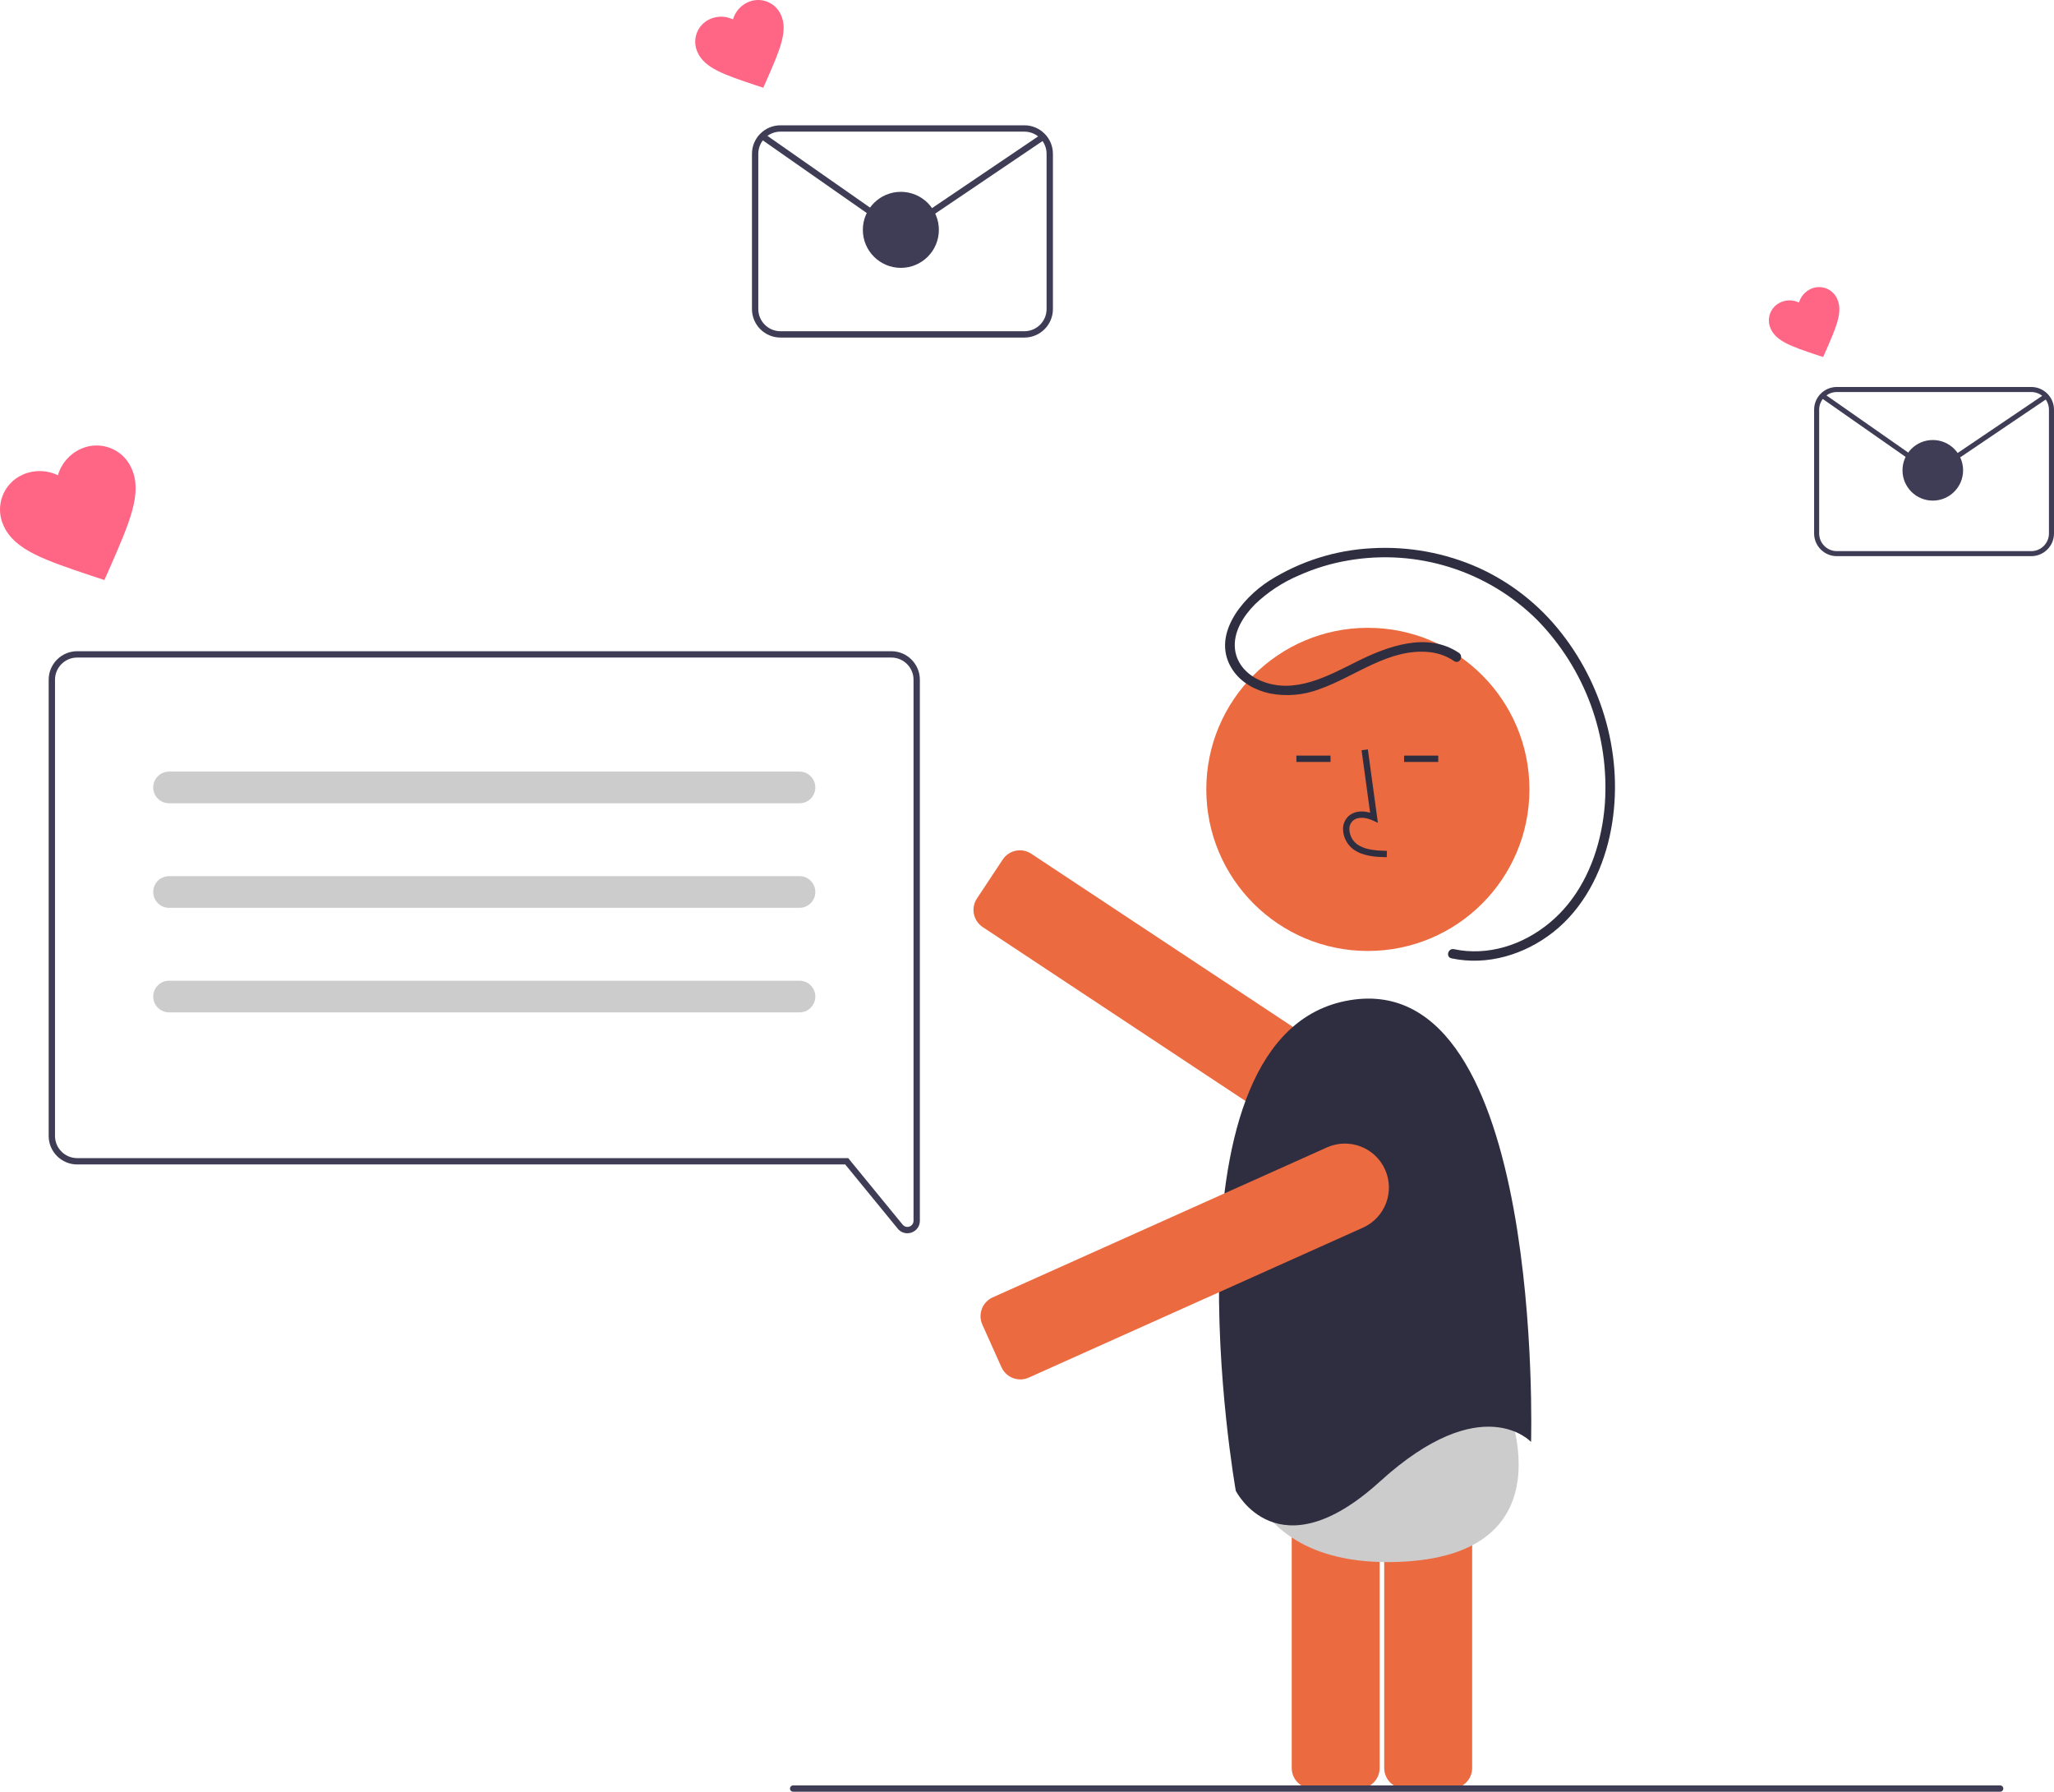
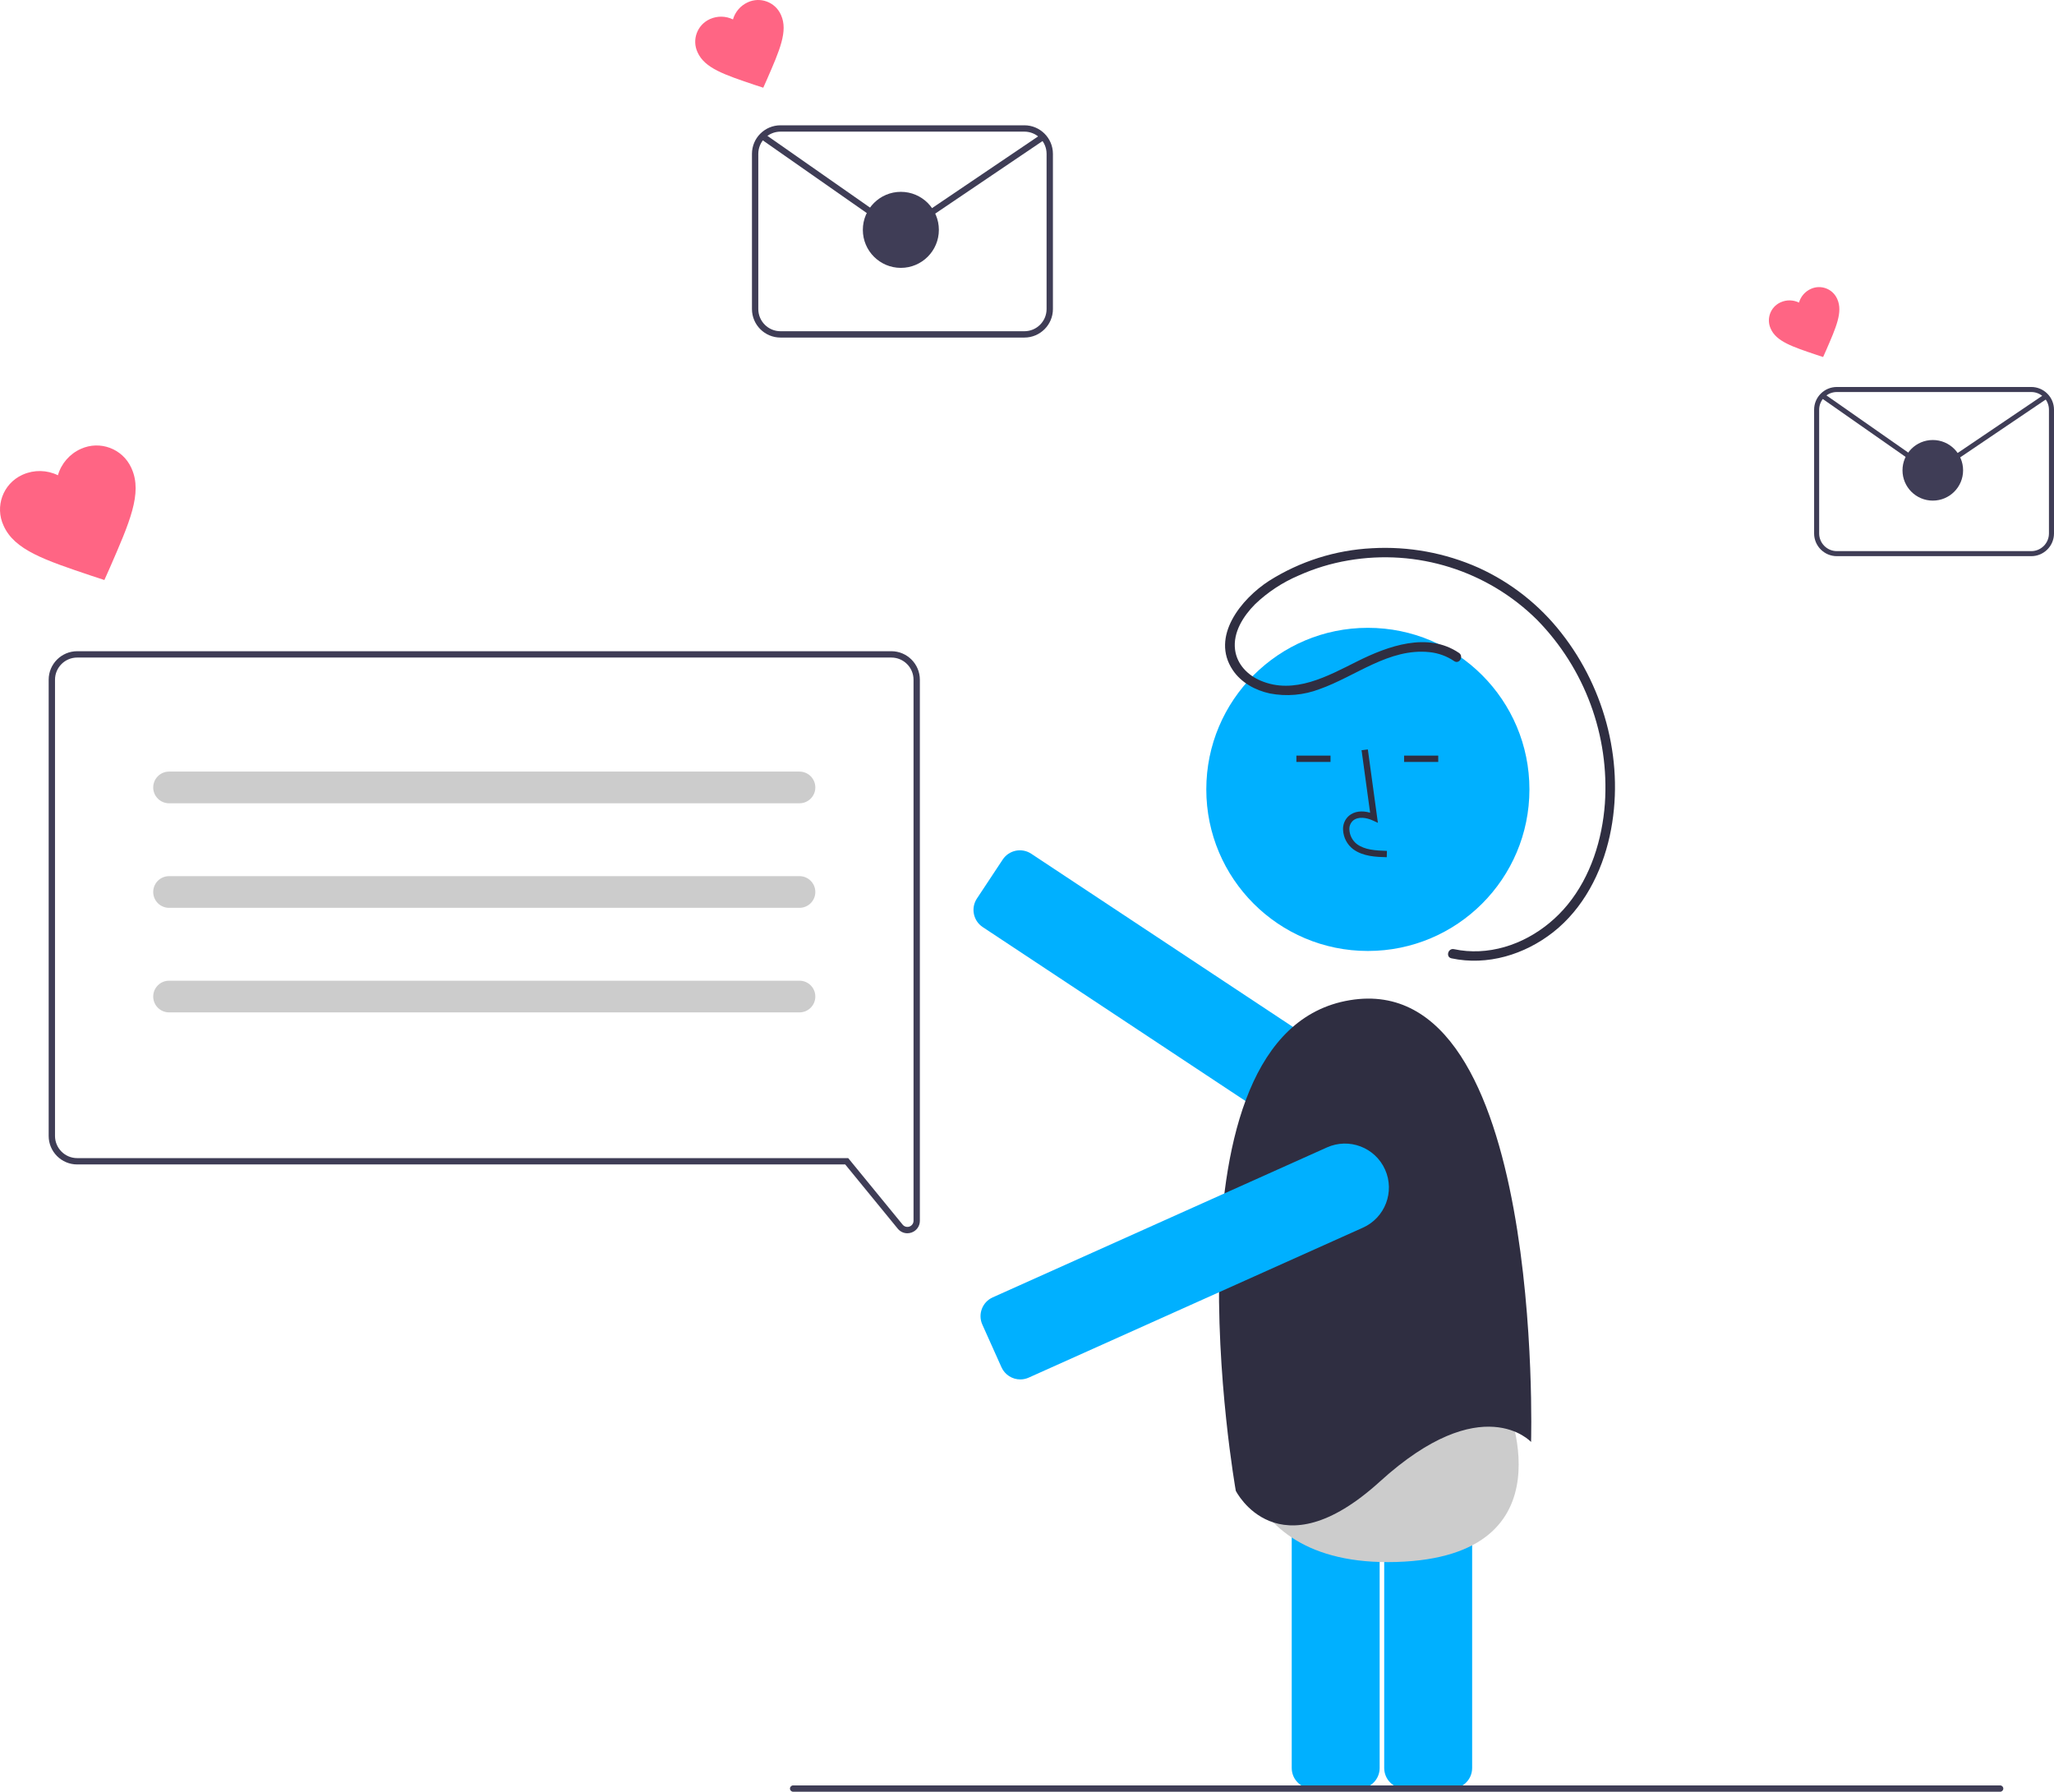
- <svg xmlns="http://www.w3.org/2000/svg" data-name="Layer 1" width="648.363" height="565.551" viewBox="0 0 648.363 565.551">
-   <path d="M734.013,731.785H719.254a6.507,6.507,0,0,1-6.5-6.5V602.271a6.507,6.507,0,0,1,6.5-6.5h14.76a6.507,6.507,0,0,1,6.5,6.5V725.285A6.507,6.507,0,0,1,734.013,731.785Z" transform="translate(-275.8183 -167.2246)" fill="#ec6a3f" />
-   <path d="M704.821,731.785H690.062a6.507,6.507,0,0,1-6.5-6.5V602.271a6.507,6.507,0,0,1,6.5-6.5h14.76a6.507,6.507,0,0,1,6.5,6.5V725.285A6.507,6.507,0,0,1,704.821,731.785Z" transform="translate(-275.8183 -167.2246)" fill="#ec6a3f" />
+ <svg xmlns="http://www.w3.org/2000/svg" id="ac33626a-2938-499a-b032-3bfb81d32eb1" data-name="Layer 1" width="648.363" height="565.551" viewBox="0 0 648.363 565.551">
+   <path d="M734.013,731.785H719.254a6.507,6.507,0,0,1-6.5-6.5V602.271a6.507,6.507,0,0,1,6.5-6.5h14.76a6.507,6.507,0,0,1,6.5,6.5V725.285A6.507,6.507,0,0,1,734.013,731.785Z" transform="translate(-275.8183 -167.2246)" fill="#00b0ff" />
+   <path d="M704.821,731.785H690.062a6.507,6.507,0,0,1-6.5-6.5V602.271a6.507,6.507,0,0,1,6.5-6.5h14.76a6.507,6.507,0,0,1,6.5,6.5V725.285A6.507,6.507,0,0,1,704.821,731.785Z" transform="translate(-275.8183 -167.2246)" fill="#00b0ff" />
  <path d="M665.896,611.808s-5.576,50.144,50.719,48.441,34.393-50.975,34.393-50.975-11.765-9.245-41.503-.304S665.896,611.808,665.896,611.808Z" transform="translate(-275.8183 -167.2246)" fill="#ccc" />
-   <path d="M690.088,525.971a13.8,13.8,0,0,1-7.639-2.301l-96.428-63.82a6.507,6.507,0,0,1-1.833-9.008l8.146-12.308a6.5,6.5,0,0,1,9.008-1.833l96.428,63.82a13.877,13.877,0,0,1-7.682,25.45Z" transform="translate(-275.8183 -167.2246)" fill="#ec6a3f" />
-   <circle cx="431.778" cy="249.167" r="51" fill="#ec6a3f" />
+   <path d="M690.088,525.971a13.8,13.8,0,0,1-7.639-2.301l-96.428-63.82a6.507,6.507,0,0,1-1.833-9.008l8.146-12.308a6.5,6.5,0,0,1,9.008-1.833l96.428,63.82a13.877,13.877,0,0,1-7.682,25.45Z" transform="translate(-275.8183 -167.2246)" fill="#00b0ff" />
+   <circle cx="431.778" cy="249.167" r="51" fill="#00b0ff" />
  <path d="M713.559,437.801c-3.306-.092-7.42-.207-10.59-2.522a8.133,8.133,0,0,1-3.2-6.073,5.471,5.471,0,0,1,1.86-4.493c1.656-1.399,4.073-1.727,6.678-.961l-2.699-19.726,1.981-.271,3.173,23.19-1.655-.759c-1.918-.88-4.552-1.328-6.188.055a3.515,3.515,0,0,0-1.153,2.896,6.147,6.147,0,0,0,2.381,4.528c2.467,1.802,5.746,2.034,9.466,2.138Z" transform="translate(-275.8183 -167.2246)" fill="#2f2e41" />
  <rect x="409.219" y="238.503" width="10.772" height="2" fill="#2f2e41" />
  <rect x="443.219" y="238.503" width="10.772" height="2" fill="#2f2e41" />
  <path d="M759.113,622.372s4.403-149.715-57.244-139.44-35.961,154.852-35.961,154.852,13.21,26.42,45.502-2.936S759.113,622.372,759.113,622.372Z" transform="translate(-275.8183 -167.2246)" fill="#2f2e41" />
-   <path d="M597.884,602.63a6.51,6.51,0,0,1-5.941-3.839l-6.041-13.467a6.499,6.499,0,0,1,3.27-8.591l105.505-47.33a13.879,13.879,0,1,1,11.362,25.327L600.535,602.061A6.464,6.464,0,0,1,597.884,602.63Z" transform="translate(-275.8183 -167.2246)" fill="#ec6a3f" />
+   <path d="M597.884,602.63a6.51,6.51,0,0,1-5.941-3.839l-6.041-13.467a6.499,6.499,0,0,1,3.27-8.591l105.505-47.33a13.879,13.879,0,1,1,11.362,25.327L600.535,602.061A6.464,6.464,0,0,1,597.884,602.63Z" transform="translate(-275.8183 -167.2246)" fill="#00b0ff" />
  <path d="M736.362,373.315c-9.923-6.738-22.448-2.161-32.09,2.648-9.364,4.67-19.917,10.612-30.512,6.113-4.138-1.757-7.501-5.193-8.086-9.79-.696-5.477,2.615-10.604,6.299-14.327a45.878,45.878,0,0,1,13.765-9.072,64.335,64.335,0,0,1,15.668-4.764,68.191,68.191,0,0,1,59.581,18.731,75.548,75.548,0,0,1,21.425,58.072c-.843,11.345-4.466,22.914-11.735,31.82-6.82,8.356-17.033,14.231-27.933,14.721a31.335,31.335,0,0,1-7.962-.647c-1.883-.402-2.688,2.49-.798,2.893,11.353,2.421,23.113-1.176,32.117-8.258,9.478-7.456,15.294-18.742,17.844-30.372,4.88-22.255-1.233-46.205-15.242-64.022a69.796,69.796,0,0,0-26.118-20.609,72.508,72.508,0,0,0-33.692-6.182,67.104,67.104,0,0,0-32.479,10.291c-8.731,5.642-18.57,17.603-11.45,28.185,2.663,3.957,7.083,6.368,11.672,7.358a28.651,28.651,0,0,0,15.724-1.37c11.406-4.028,21.956-13.028,34.723-11.664a16.931,16.931,0,0,1,7.765,2.834c1.601,1.087,3.104-1.511,1.514-2.59Z" transform="translate(-275.8183 -167.2246)" fill="#2f2e41" />
  <path d="M562.226,556.496a3.892,3.892,0,0,1-3.023-1.449l-16.586-20.272H300.182a9.01,9.01,0,0,1-9-9v-144a9.01,9.01,0,0,1,9-9h257a9.01,9.01,0,0,1,9,9V552.556a3.893,3.893,0,0,1-2.611,3.705A3.986,3.986,0,0,1,562.226,556.496ZM300.182,374.775a7.008,7.008,0,0,0-7,7v144a7.008,7.008,0,0,0,7,7H543.565l17.186,21.005a1.934,1.934,0,0,0,3.431-1.225V381.775a7.008,7.008,0,0,0-7-7Z" transform="translate(-275.8183 -167.2246)" fill="#3f3d56" />
  <path d="M528.182,420.775h-199a5,5,0,0,1,0-10h199a5,5,0,0,1,0,10Z" transform="translate(-275.8183 -167.2246)" fill="#ccc" />
  <path d="M528.182,453.775h-199a5,5,0,0,1,0-10h199a5,5,0,0,1,0,10Z" transform="translate(-275.8183 -167.2246)" fill="#ccc" />
  <path d="M528.182,486.775h-199a5,5,0,0,1,0-10h199a5,5,0,0,1,0,10Z" transform="translate(-275.8183 -167.2246)" fill="#ccc" />
  <path d="M308.766,350.302l-4.107-1.345c-14.658-4.942-24.287-8.098-27.717-15.829a12.033,12.033,0,0,1,5.84-15.983q.158-.074.319-.143a13.089,13.089,0,0,1,10.997.235,13.088,13.088,0,0,1,7.205-8.311A12.033,12.033,0,0,1,317.25,314.864q.073.159.141.319c3.43,7.731-.693,16.988-6.865,31.171Z" transform="translate(-275.8183 -167.2246)" fill="#ff6584" />
  <path d="M516.749,194.911l-2.677-.877c-9.556-3.222-15.833-5.279-18.07-10.319a7.844,7.844,0,0,1,3.807-10.42q.103-.048.208-.093a8.533,8.533,0,0,1,7.169.154,8.533,8.533,0,0,1,4.697-5.418,7.844,7.844,0,0,1,10.397,3.87q.047.103.092.208c2.236,5.04-.452,11.075-4.476,20.322Z" transform="translate(-275.8183 -167.2246)" fill="#ff6584" />
  <path d="M599.182,273.775h-77a9.01,9.01,0,0,1-9-9v-49a9.01,9.01,0,0,1,9-9h77a9.01,9.01,0,0,1,9,9v49A9.01,9.01,0,0,1,599.182,273.775Zm-77-65a7.008,7.008,0,0,0-7,7v49a7.008,7.008,0,0,0,7,7h77a7.008,7.008,0,0,0,7-7v-49a7.008,7.008,0,0,0-7-7Z" transform="translate(-275.8183 -167.2246)" fill="#3f3d56" />
  <path d="M560.269,239.833a10.04,10.04,0,0,1-5.756-1.8l-38.637-27.013,1.146-1.639,38.637,27.013a8.089,8.089,0,0,0,9.113.071l39.775-26.891,1.12,1.657-39.775,26.891A10.039,10.039,0,0,1,560.269,239.833Z" transform="translate(-275.8183 -167.2246)" fill="#3f3d56" />
  <circle cx="284.363" cy="72.551" r="12" fill="#3f3d56" />
  <path d="M851.303,279.914l-2.134-.699c-7.617-2.568-12.621-4.208-14.403-8.225a6.253,6.253,0,0,1,3.035-8.305q.082-.038.166-.074a6.801,6.801,0,0,1,5.714.122,6.801,6.801,0,0,1,3.744-4.319,6.253,6.253,0,0,1,8.287,3.085q.038.082.073.166c1.782,4.018-.36,8.828-3.568,16.198Z" transform="translate(-275.8183 -167.2246)" fill="#ff6584" />
  <path d="M917.008,342.775H855.633a7.182,7.182,0,0,1-7.174-7.174V296.545a7.182,7.182,0,0,1,7.174-7.174H917.008a7.182,7.182,0,0,1,7.174,7.174v39.057A7.182,7.182,0,0,1,917.008,342.775Zm-61.375-51.81a5.586,5.586,0,0,0-5.58,5.58v39.057a5.586,5.586,0,0,0,5.58,5.58H917.008a5.586,5.586,0,0,0,5.58-5.58V296.545a5.586,5.586,0,0,0-5.58-5.58Z" transform="translate(-275.8183 -167.2246)" fill="#3f3d56" />
  <path d="M885.992,315.72a8.003,8.003,0,0,1-4.588-1.435L850.607,292.754l.913-1.306,30.797,21.532a6.448,6.448,0,0,0,7.263.057l31.703-21.434.893,1.321-31.703,21.434A8.002,8.002,0,0,1,885.992,315.72Z" transform="translate(-275.8183 -167.2246)" fill="#3f3d56" />
  <circle cx="610.104" cy="148.45" r="9.565" fill="#3f3d56" />
  <path d="M907.182,732.775h-381a1,1,0,0,1,0-2h381a1,1,0,0,1,0,2Z" transform="translate(-275.8183 -167.2246)" fill="#3f3d56" />
</svg>
